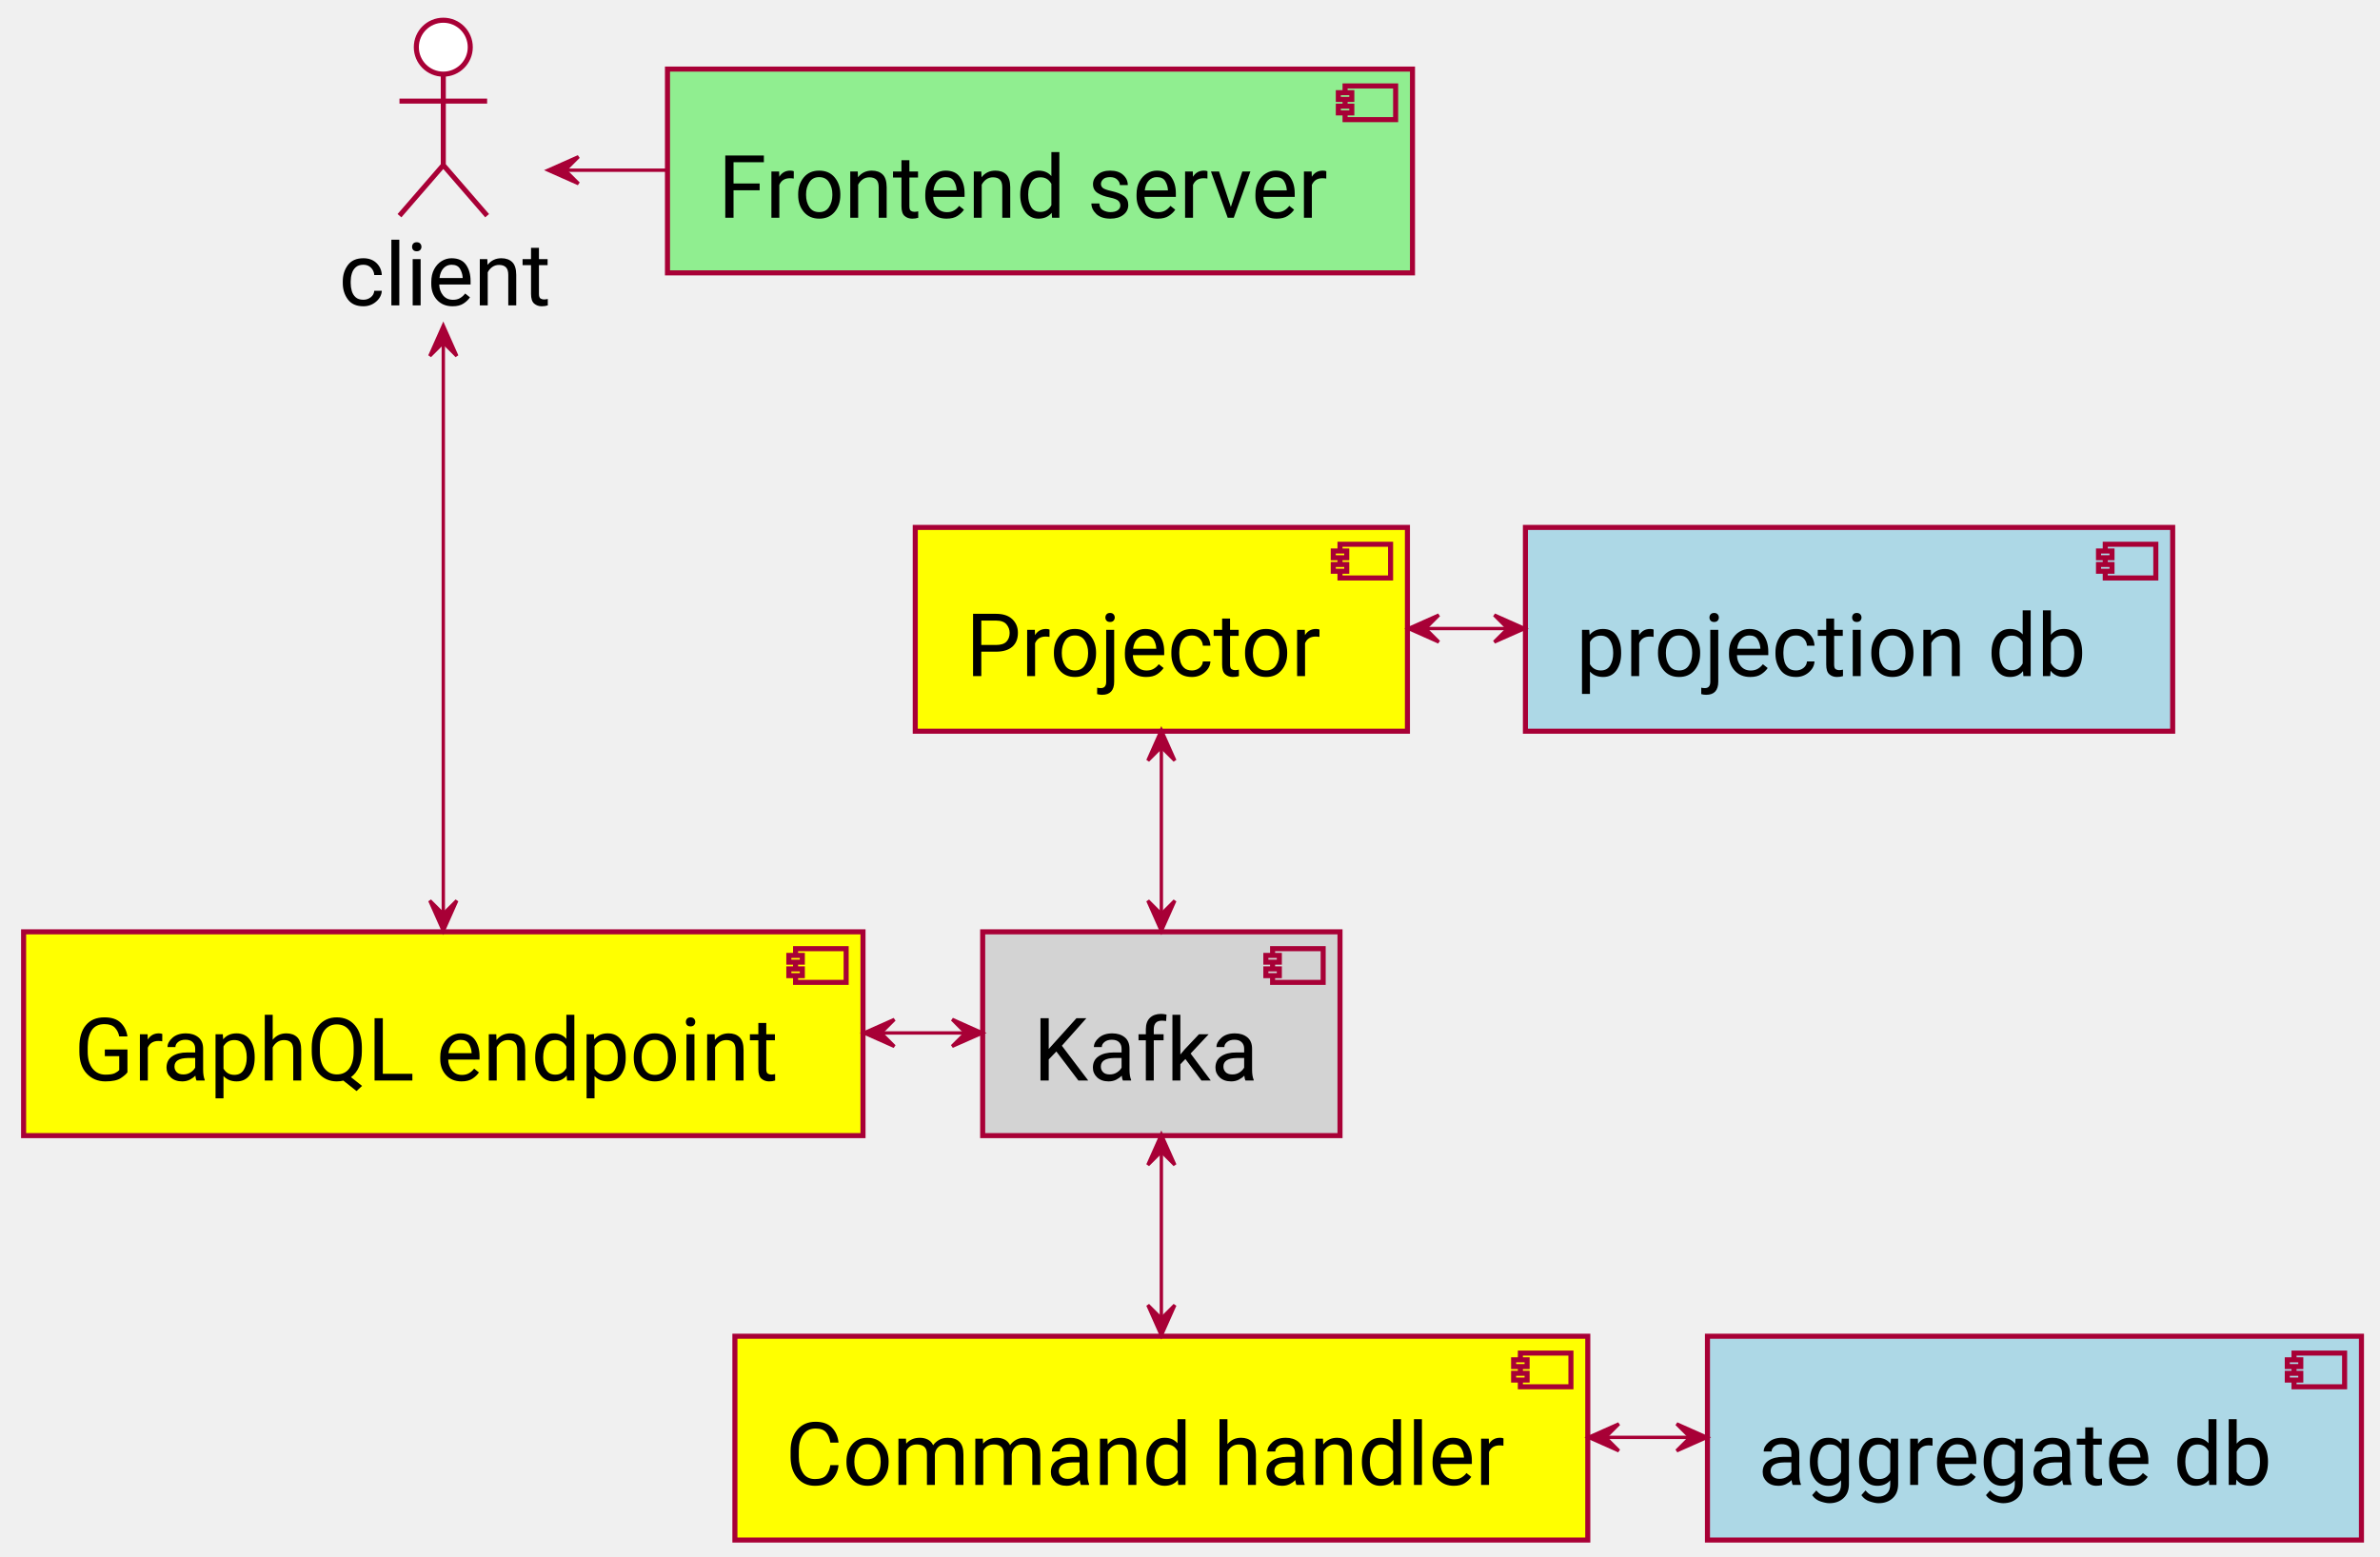
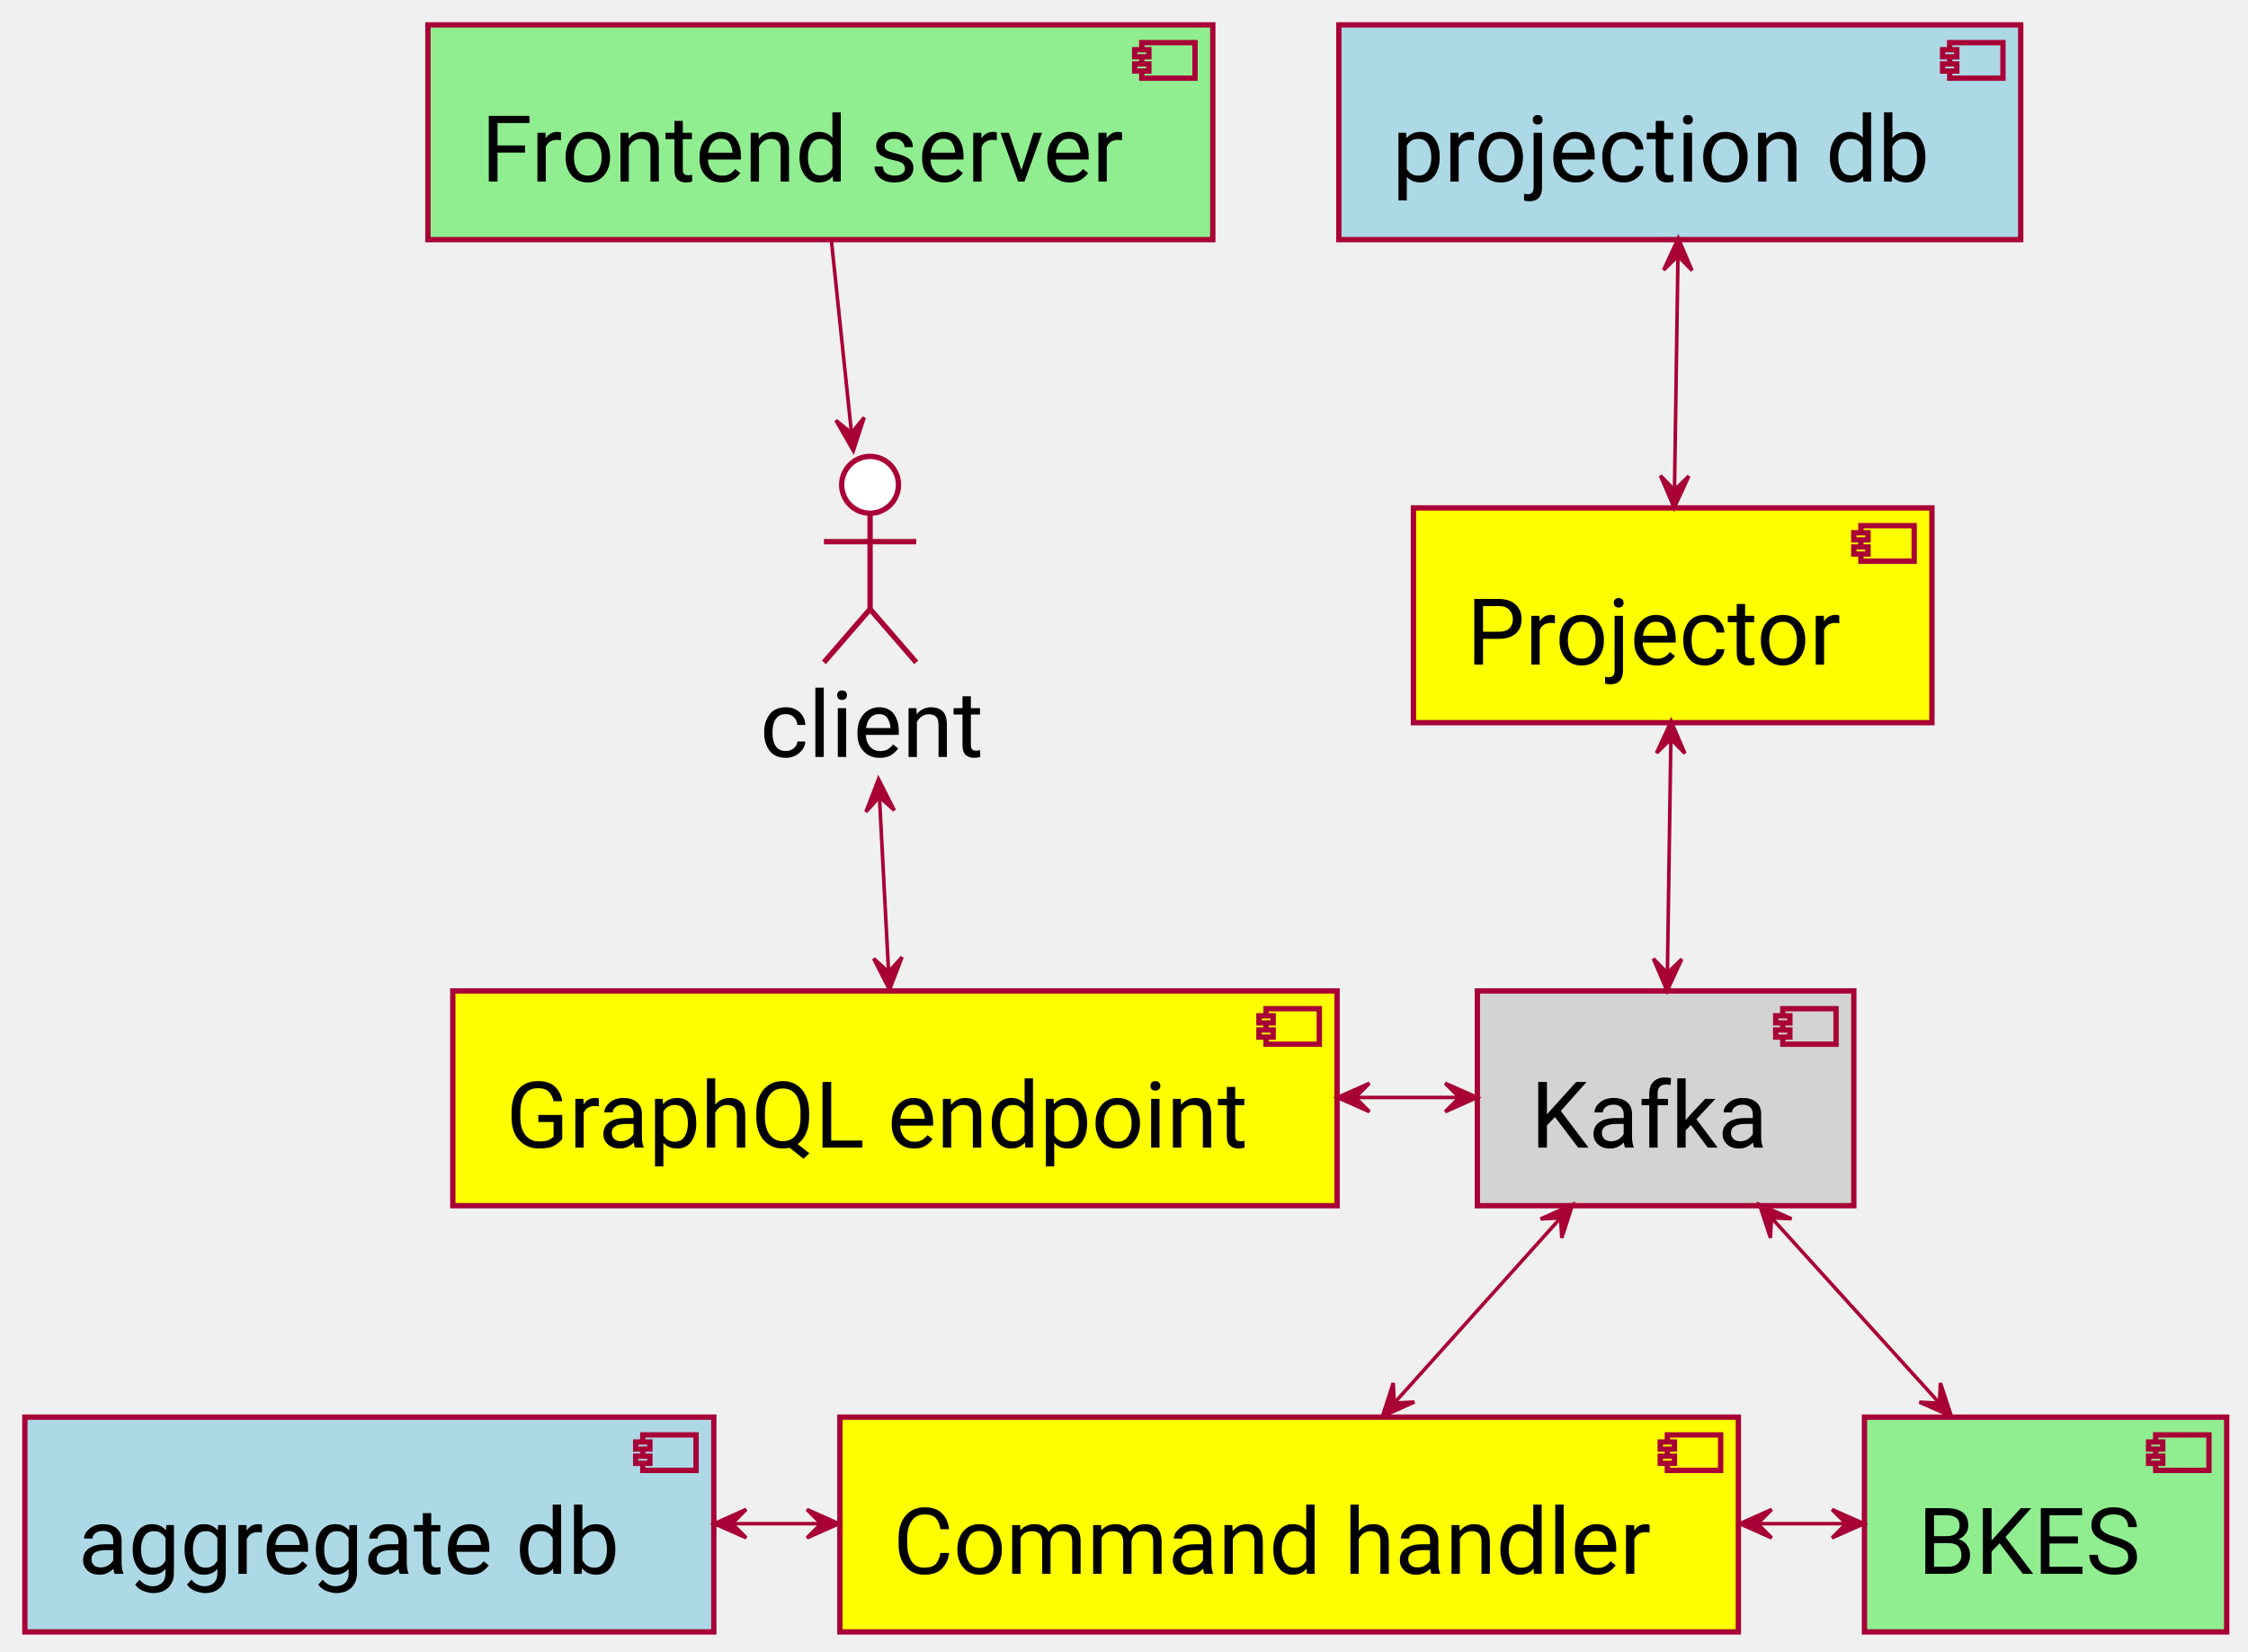
- <svg xmlns="http://www.w3.org/2000/svg" contentScriptType="application/ecmascript" contentStyleType="text/css" height="924px" preserveAspectRatio="none" style="width:1412px;height:924px;" version="1.1" viewBox="0 0 1412 924" width="1412px" zoomAndPan="magnify">
+ <svg xmlns="http://www.w3.org/2000/svg" contentScriptType="application/ecmascript" contentStyleType="text/css" height="465px" preserveAspectRatio="none" style="width:633px;height:465px;" version="1.1" viewBox="0 0 633 465" width="633px" zoomAndPan="magnify">
  <defs />
  <g>
-     <rect fill="#ADD8E6" height="120.938" style="stroke:#A80036;stroke-width:3.0;" width="384" x="905" y="313" />
-     <rect fill="#ADD8E6" height="20" style="stroke:#A80036;stroke-width:3.0;" width="30" x="1249" y="323" />
-     <rect fill="#ADD8E6" height="4" style="stroke:#A80036;stroke-width:3.0;" width="8" x="1245" y="327" />
-     <rect fill="#ADD8E6" height="4" style="stroke:#A80036;stroke-width:3.0;" width="8" x="1245" y="335" />
-     <text fill="#000000" font-family="Roboto" font-size="52" lengthAdjust="spacing" textLength="304" x="935" y="401.242">projection db</text>
-     <rect fill="#ADD8E6" height="120.938" style="stroke:#A80036;stroke-width:3.0;" width="388" x="1013" y="793" />
-     <rect fill="#ADD8E6" height="20" style="stroke:#A80036;stroke-width:3.0;" width="30" x="1361" y="803" />
-     <rect fill="#ADD8E6" height="4" style="stroke:#A80036;stroke-width:3.0;" width="8" x="1357" y="807" />
-     <rect fill="#ADD8E6" height="4" style="stroke:#A80036;stroke-width:3.0;" width="8" x="1357" y="815" />
-     <text fill="#000000" font-family="Roboto" font-size="52" lengthAdjust="spacing" textLength="308" x="1043" y="881.242">aggregate db</text>
-     <rect fill="#D3D3D3" height="120.938" style="stroke:#A80036;stroke-width:3.0;" width="212" x="583" y="553" />
-     <rect fill="#D3D3D3" height="20" style="stroke:#A80036;stroke-width:3.0;" width="30" x="755" y="563" />
-     <rect fill="#D3D3D3" height="4" style="stroke:#A80036;stroke-width:3.0;" width="8" x="751" y="567" />
-     <rect fill="#D3D3D3" height="4" style="stroke:#A80036;stroke-width:3.0;" width="8" x="751" y="575" />
-     <text fill="#000000" font-family="Roboto" font-size="52" lengthAdjust="spacing" textLength="132" x="613" y="641.242">Kafka</text>
-     <rect fill="#FFFF00" height="120.938" style="stroke:#A80036;stroke-width:3.0;" width="506" x="436" y="793" />
-     <rect fill="#FFFF00" height="20" style="stroke:#A80036;stroke-width:3.0;" width="30" x="902" y="803" />
-     <rect fill="#FFFF00" height="4" style="stroke:#A80036;stroke-width:3.0;" width="8" x="898" y="807" />
-     <rect fill="#FFFF00" height="4" style="stroke:#A80036;stroke-width:3.0;" width="8" x="898" y="815" />
-     <text fill="#000000" font-family="Roboto" font-size="52" lengthAdjust="spacing" textLength="426" x="466" y="881.242">Command handler</text>
-     <rect fill="#FFFF00" height="120.938" style="stroke:#A80036;stroke-width:3.0;" width="292" x="543" y="313" />
-     <rect fill="#FFFF00" height="20" style="stroke:#A80036;stroke-width:3.0;" width="30" x="795" y="323" />
-     <rect fill="#FFFF00" height="4" style="stroke:#A80036;stroke-width:3.0;" width="8" x="791" y="327" />
-     <rect fill="#FFFF00" height="4" style="stroke:#A80036;stroke-width:3.0;" width="8" x="791" y="335" />
-     <text fill="#000000" font-family="Roboto" font-size="52" lengthAdjust="spacing" textLength="212" x="573" y="401.242">Projector</text>
-     <rect fill="#FFFF00" height="120.938" style="stroke:#A80036;stroke-width:3.0;" width="498" x="14" y="553" />
-     <rect fill="#FFFF00" height="20" style="stroke:#A80036;stroke-width:3.0;" width="30" x="472" y="563" />
-     <rect fill="#FFFF00" height="4" style="stroke:#A80036;stroke-width:3.0;" width="8" x="468" y="567" />
-     <rect fill="#FFFF00" height="4" style="stroke:#A80036;stroke-width:3.0;" width="8" x="468" y="575" />
-     <text fill="#000000" font-family="Roboto" font-size="52" lengthAdjust="spacing" textLength="418" x="44" y="641.242">GraphQL endpoint</text>
-     <rect fill="#90EE90" height="120.938" style="stroke:#A80036;stroke-width:3.0;" width="442" x="396" y="41" />
-     <rect fill="#90EE90" height="20" style="stroke:#A80036;stroke-width:3.0;" width="30" x="798" y="51" />
-     <rect fill="#90EE90" height="4" style="stroke:#A80036;stroke-width:3.0;" width="8" x="794" y="55" />
-     <rect fill="#90EE90" height="4" style="stroke:#A80036;stroke-width:3.0;" width="8" x="794" y="63" />
-     <text fill="#000000" font-family="Roboto" font-size="52" lengthAdjust="spacing" textLength="362" x="426" y="129.242">Frontend server</text>
-     <ellipse cx="263" cy="28" fill="#FFFFFF" rx="16" ry="16" style="stroke:#A80036;stroke-width:3.0;" />
-     <path d="M263,44 L263,98 M237,60 L289,60 M263,98 L237,128 M263,98 L289,128 " fill="none" style="stroke:#A80036;stroke-width:3.0;" />
-     <text fill="#000000" font-family="Roboto" font-size="52" lengthAdjust="spacing" textLength="124" x="201" y="181.242">client</text>
-     <path d="M523.04,613 C539.56,613 556.08,613 572.6,613 " fill="none" id="ge-ka" style="stroke:#A80036;stroke-width:2.0;" />
-     <polygon fill="#A80036" points="582.9,613,564.923,604.949,572.9,612.971,564.877,620.948,582.9,613" style="stroke:#A80036;stroke-width:2.0;" />
-     <polygon fill="#A80036" points="512.6,613,530.6,621,522.6,613,530.6,605,512.6,613" style="stroke:#A80036;stroke-width:2.0;" />
-     <path d="M335.72,101 C355.78,101 375.84,101 395.9,101 " fill="none" id="cl-backto-fs" style="stroke:#A80036;stroke-width:2.0;" />
-     <polygon fill="#A80036" points="325.22,101,343.22,109,335.22,101,343.22,93,325.22,101" style="stroke:#A80036;stroke-width:2.0;" />
-     <path d="M263,203.78 C263,303.98 263,454.96 263,542.16 " fill="none" id="cl-ge" style="stroke:#A80036;stroke-width:2.0;" />
-     <polygon fill="#A80036" points="263,552.48,271,534.48,263,542.48,255,534.48,263,552.48" style="stroke:#A80036;stroke-width:2.0;" />
-     <polygon fill="#A80036" points="263,193.24,255,211.24,263,203.24,271,211.24,263,193.24" style="stroke:#A80036;stroke-width:2.0;" />
-     <path d="M689,683.8 C689,714.78 689,751.26 689,782.24 " fill="none" id="ka-ch" style="stroke:#A80036;stroke-width:2.0;" />
-     <polygon fill="#A80036" points="689,792.52,697,774.52,689,782.52,681,774.52,689,792.52" style="stroke:#A80036;stroke-width:2.0;" />
-     <polygon fill="#A80036" points="689,673.34,681,691.34,689,683.34,697,691.34,689,673.34" style="stroke:#A80036;stroke-width:2.0;" />
-     <path d="M689,443.8 C689,474.78 689,511.26 689,542.24 " fill="none" id="pr-ka" style="stroke:#A80036;stroke-width:2.0;" />
-     <polygon fill="#A80036" points="689,552.52,697,534.52,689,542.52,681,534.52,689,552.52" style="stroke:#A80036;stroke-width:2.0;" />
-     <polygon fill="#A80036" points="689,433.34,681,451.34,689,443.34,697,451.34,689,433.34" style="stroke:#A80036;stroke-width:2.0;" />
-     <path d="M952.86,853 C969.38,853 985.9,853 1002.42,853 " fill="none" id="ch-pgb" style="stroke:#A80036;stroke-width:2.0;" />
-     <polygon fill="#A80036" points="1012.72,853,994.72,845,1002.72,853,994.72,861,1012.72,853" style="stroke:#A80036;stroke-width:2.0;" />
-     <polygon fill="#A80036" points="942.44,853,960.44,861,952.44,853,960.44,845,942.44,853" style="stroke:#A80036;stroke-width:2.0;" />
-     <path d="M845.86,373 C862.06,373 878.26,373 894.46,373 " fill="none" id="pr-pgt" style="stroke:#A80036;stroke-width:2.0;" />
-     <polygon fill="#A80036" points="904.54,373,886.54,365,894.54,373,886.54,381,904.54,373" style="stroke:#A80036;stroke-width:2.0;" />
-     <polygon fill="#A80036" points="835.62,373,853.62,381,845.62,373,853.62,365,835.62,373" style="stroke:#A80036;stroke-width:2.0;" />
+     <rect fill="#ADD8E6" height="60.469" style="stroke:#A80036;stroke-width:1.5;" width="192" x="377" y="7" />
+     <rect fill="#ADD8E6" height="10" style="stroke:#A80036;stroke-width:1.5;" width="15" x="549" y="12" />
+     <rect fill="#ADD8E6" height="2" style="stroke:#A80036;stroke-width:1.5;" width="4" x="547" y="14" />
+     <rect fill="#ADD8E6" height="2" style="stroke:#A80036;stroke-width:1.5;" width="4" x="547" y="18" />
+     <text fill="#000000" font-family="Roboto" font-size="26" lengthAdjust="spacing" textLength="152" x="392" y="51.121">projection db</text>
+     <rect fill="#ADD8E6" height="60.469" style="stroke:#A80036;stroke-width:1.5;" width="194" x="7" y="399" />
+     <rect fill="#ADD8E6" height="10" style="stroke:#A80036;stroke-width:1.5;" width="15" x="181" y="404" />
+     <rect fill="#ADD8E6" height="2" style="stroke:#A80036;stroke-width:1.5;" width="4" x="179" y="406" />
+     <rect fill="#ADD8E6" height="2" style="stroke:#A80036;stroke-width:1.5;" width="4" x="179" y="410" />
+     <text fill="#000000" font-family="Roboto" font-size="26" lengthAdjust="spacing" textLength="154" x="22" y="443.121">aggregate db</text>
+     <rect fill="#D3D3D3" height="60.469" style="stroke:#A80036;stroke-width:1.5;" width="106" x="416" y="279" />
+     <rect fill="#D3D3D3" height="10" style="stroke:#A80036;stroke-width:1.5;" width="15" x="502" y="284" />
+     <rect fill="#D3D3D3" height="2" style="stroke:#A80036;stroke-width:1.5;" width="4" x="500" y="286" />
+     <rect fill="#D3D3D3" height="2" style="stroke:#A80036;stroke-width:1.5;" width="4" x="500" y="290" />
+     <text fill="#000000" font-family="Roboto" font-size="26" lengthAdjust="spacing" textLength="66" x="431" y="323.121">Kafka</text>
+     <rect fill="#FFFF00" height="60.469" style="stroke:#A80036;stroke-width:1.5;" width="253" x="236.5" y="399" />
+     <rect fill="#FFFF00" height="10" style="stroke:#A80036;stroke-width:1.5;" width="15" x="469.5" y="404" />
+     <rect fill="#FFFF00" height="2" style="stroke:#A80036;stroke-width:1.5;" width="4" x="467.5" y="406" />
+     <rect fill="#FFFF00" height="2" style="stroke:#A80036;stroke-width:1.5;" width="4" x="467.5" y="410" />
+     <text fill="#000000" font-family="Roboto" font-size="26" lengthAdjust="spacing" textLength="213" x="251.5" y="443.121">Command handler</text>
+     <rect fill="#FFFF00" height="60.469" style="stroke:#A80036;stroke-width:1.5;" width="146" x="398" y="143" />
+     <rect fill="#FFFF00" height="10" style="stroke:#A80036;stroke-width:1.5;" width="15" x="524" y="148" />
+     <rect fill="#FFFF00" height="2" style="stroke:#A80036;stroke-width:1.5;" width="4" x="522" y="150" />
+     <rect fill="#FFFF00" height="2" style="stroke:#A80036;stroke-width:1.5;" width="4" x="522" y="154" />
+     <text fill="#000000" font-family="Roboto" font-size="26" lengthAdjust="spacing" textLength="106" x="413" y="187.121">Projector</text>
+     <rect fill="#FFFF00" height="60.469" style="stroke:#A80036;stroke-width:1.5;" width="249" x="127.5" y="279" />
+     <rect fill="#FFFF00" height="10" style="stroke:#A80036;stroke-width:1.5;" width="15" x="356.5" y="284" />
+     <rect fill="#FFFF00" height="2" style="stroke:#A80036;stroke-width:1.5;" width="4" x="354.5" y="286" />
+     <rect fill="#FFFF00" height="2" style="stroke:#A80036;stroke-width:1.5;" width="4" x="354.5" y="290" />
+     <text fill="#000000" font-family="Roboto" font-size="26" lengthAdjust="spacing" textLength="209" x="142.5" y="323.121">GraphQL endpoint</text>
+     <rect fill="#90EE90" height="60.469" style="stroke:#A80036;stroke-width:1.5;" width="221" x="120.5" y="7" />
+     <rect fill="#90EE90" height="10" style="stroke:#A80036;stroke-width:1.5;" width="15" x="321.5" y="12" />
+     <rect fill="#90EE90" height="2" style="stroke:#A80036;stroke-width:1.5;" width="4" x="319.5" y="14" />
+     <rect fill="#90EE90" height="2" style="stroke:#A80036;stroke-width:1.5;" width="4" x="319.5" y="18" />
+     <text fill="#000000" font-family="Roboto" font-size="26" lengthAdjust="spacing" textLength="181" x="135.5" y="51.121">Frontend server</text>
+     <rect fill="#90EE90" height="60.469" style="stroke:#A80036;stroke-width:1.5;" width="102" x="525" y="399" />
+     <rect fill="#90EE90" height="10" style="stroke:#A80036;stroke-width:1.5;" width="15" x="607" y="404" />
+     <rect fill="#90EE90" height="2" style="stroke:#A80036;stroke-width:1.5;" width="4" x="605" y="406" />
+     <rect fill="#90EE90" height="2" style="stroke:#A80036;stroke-width:1.5;" width="4" x="605" y="410" />
+     <text fill="#000000" font-family="Roboto" font-size="26" lengthAdjust="spacing" textLength="62" x="540" y="443.121">BKES</text>
+     <ellipse cx="245" cy="136.5" fill="#FFFFFF" rx="8" ry="8" style="stroke:#A80036;stroke-width:1.5;" />
+     <path d="M245,144.5 L245,171.5 M232,152.5 L258,152.5 M245,171.5 L232,186.5 M245,171.5 L258,186.5 " fill="none" style="stroke:#A80036;stroke-width:1.5;" />
+     <text fill="#000000" font-family="Roboto" font-size="26" lengthAdjust="spacing" textLength="62" x="214" y="213.121">client</text>
+     <path d="M381.83,309 C391.51,309 401.2,309 410.88,309 " fill="none" id="ge-ka" style="stroke:#A80036;stroke-width:1.0;" />
+     <polygon fill="#A80036" points="415.95,309,406.95,305,410.95,309,406.95,313,415.95,309" style="stroke:#A80036;stroke-width:1.0;" />
+     <polygon fill="#A80036" points="376.61,309,385.61,313,381.61,309,385.61,305,376.61,309" style="stroke:#A80036;stroke-width:1.0;" />
+     <path d="M234.04,67.08 C235.71,83.05 237.82,103.31 239.75,121.75 " fill="none" id="fs-to-cl" style="stroke:#A80036;stroke-width:1.0;" />
+     <polygon fill="#A80036" points="240.29,126.9,243.343,117.536,239.775,121.927,235.385,118.359,240.29,126.9" style="stroke:#A80036;stroke-width:1.0;" />
+     <path d="M247.64,224.47 C248.49,240.76 249.41,258.44 250.19,273.32 " fill="none" id="cl-ge" style="stroke:#A80036;stroke-width:1.0;" />
+     <polygon fill="#A80036" points="250.47,278.67,254.001,269.476,250.213,273.677,246.012,269.888,250.47,278.67" style="stroke:#A80036;stroke-width:1.0;" />
+     <polygon fill="#A80036" points="247.37,219.37,243.838,228.564,247.627,224.363,251.827,228.153,247.37,219.37" style="stroke:#A80036;stroke-width:1.0;" />
+     <path d="M439.29,343.07 C424.8,359.2 407.41,378.56 392.89,394.72 " fill="none" id="ka-ch" style="stroke:#A80036;stroke-width:1.0;" />
+     <polygon fill="#A80036" points="389.27,398.76,398.264,394.746,392.615,395.043,392.317,389.394,389.27,398.76" style="stroke:#A80036;stroke-width:1.0;" />
+     <polygon fill="#A80036" points="442.8,339.17,433.814,343.201,439.462,342.893,439.77,348.541,442.8,339.17" style="stroke:#A80036;stroke-width:1.0;" />
+     <path d="M470.49,208.21 C470.19,228.39 469.81,253.84 469.51,273.98 " fill="none" id="pr-ka" style="stroke:#A80036;stroke-width:1.0;" />
+     <polygon fill="#A80036" points="469.43,278.98,473.558,270.038,469.501,273.981,465.559,269.924,469.43,278.98" style="stroke:#A80036;stroke-width:1.0;" />
+     <polygon fill="#A80036" points="470.57,203.08,466.442,212.022,470.499,208.079,474.441,212.136,470.57,203.08" style="stroke:#A80036;stroke-width:1.0;" />
+     <path d="M206.33,429 C214.58,429 222.83,429 231.08,429 " fill="none" id="pgb-ch" style="stroke:#A80036;stroke-width:1.0;" />
+     <polygon fill="#A80036" points="236.22,429,227.22,425,231.22,429,227.22,433,236.22,429" style="stroke:#A80036;stroke-width:1.0;" />
+     <polygon fill="#A80036" points="201.12,429,210.131,432.974,206.12,428.986,210.108,424.974,201.12,429" style="stroke:#A80036;stroke-width:1.0;" />
+     <path d="M472.49,72.21 C472.19,92.39 471.81,117.84 471.51,137.98 " fill="none" id="pgt-pr" style="stroke:#A80036;stroke-width:1.0;" />
+     <polygon fill="#A80036" points="471.43,142.98,475.558,134.038,471.501,137.981,467.559,133.924,471.43,142.98" style="stroke:#A80036;stroke-width:1.0;" />
+     <polygon fill="#A80036" points="472.57,67.08,468.442,76.022,472.499,72.079,476.441,76.136,472.57,67.08" style="stroke:#A80036;stroke-width:1.0;" />
+     <path d="M495.08,429 C503.3,429 511.53,429 519.75,429 " fill="none" id="ch-bk" style="stroke:#A80036;stroke-width:1.0;" />
+     <polygon fill="#A80036" points="524.87,429,515.87,425,519.87,429,515.87,433,524.87,429" style="stroke:#A80036;stroke-width:1.0;" />
+     <polygon fill="#A80036" points="489.88,429,498.88,433,494.88,429,498.88,425,489.88,429" style="stroke:#A80036;stroke-width:1.0;" />
+     <path d="M498.99,343.07 C513.62,359.2 531.17,378.56 545.82,394.72 " fill="none" id="ka-bk" style="stroke:#A80036;stroke-width:1.0;" />
+     <polygon fill="#A80036" points="549.48,398.76,546.395,389.407,546.12,395.057,540.47,394.783,549.48,398.76" style="stroke:#A80036;stroke-width:1.0;" />
+     <polygon fill="#A80036" points="495.45,339.17,498.535,348.523,498.81,342.873,504.46,343.147,495.45,339.17" style="stroke:#A80036;stroke-width:1.0;" />
  </g>
</svg>
